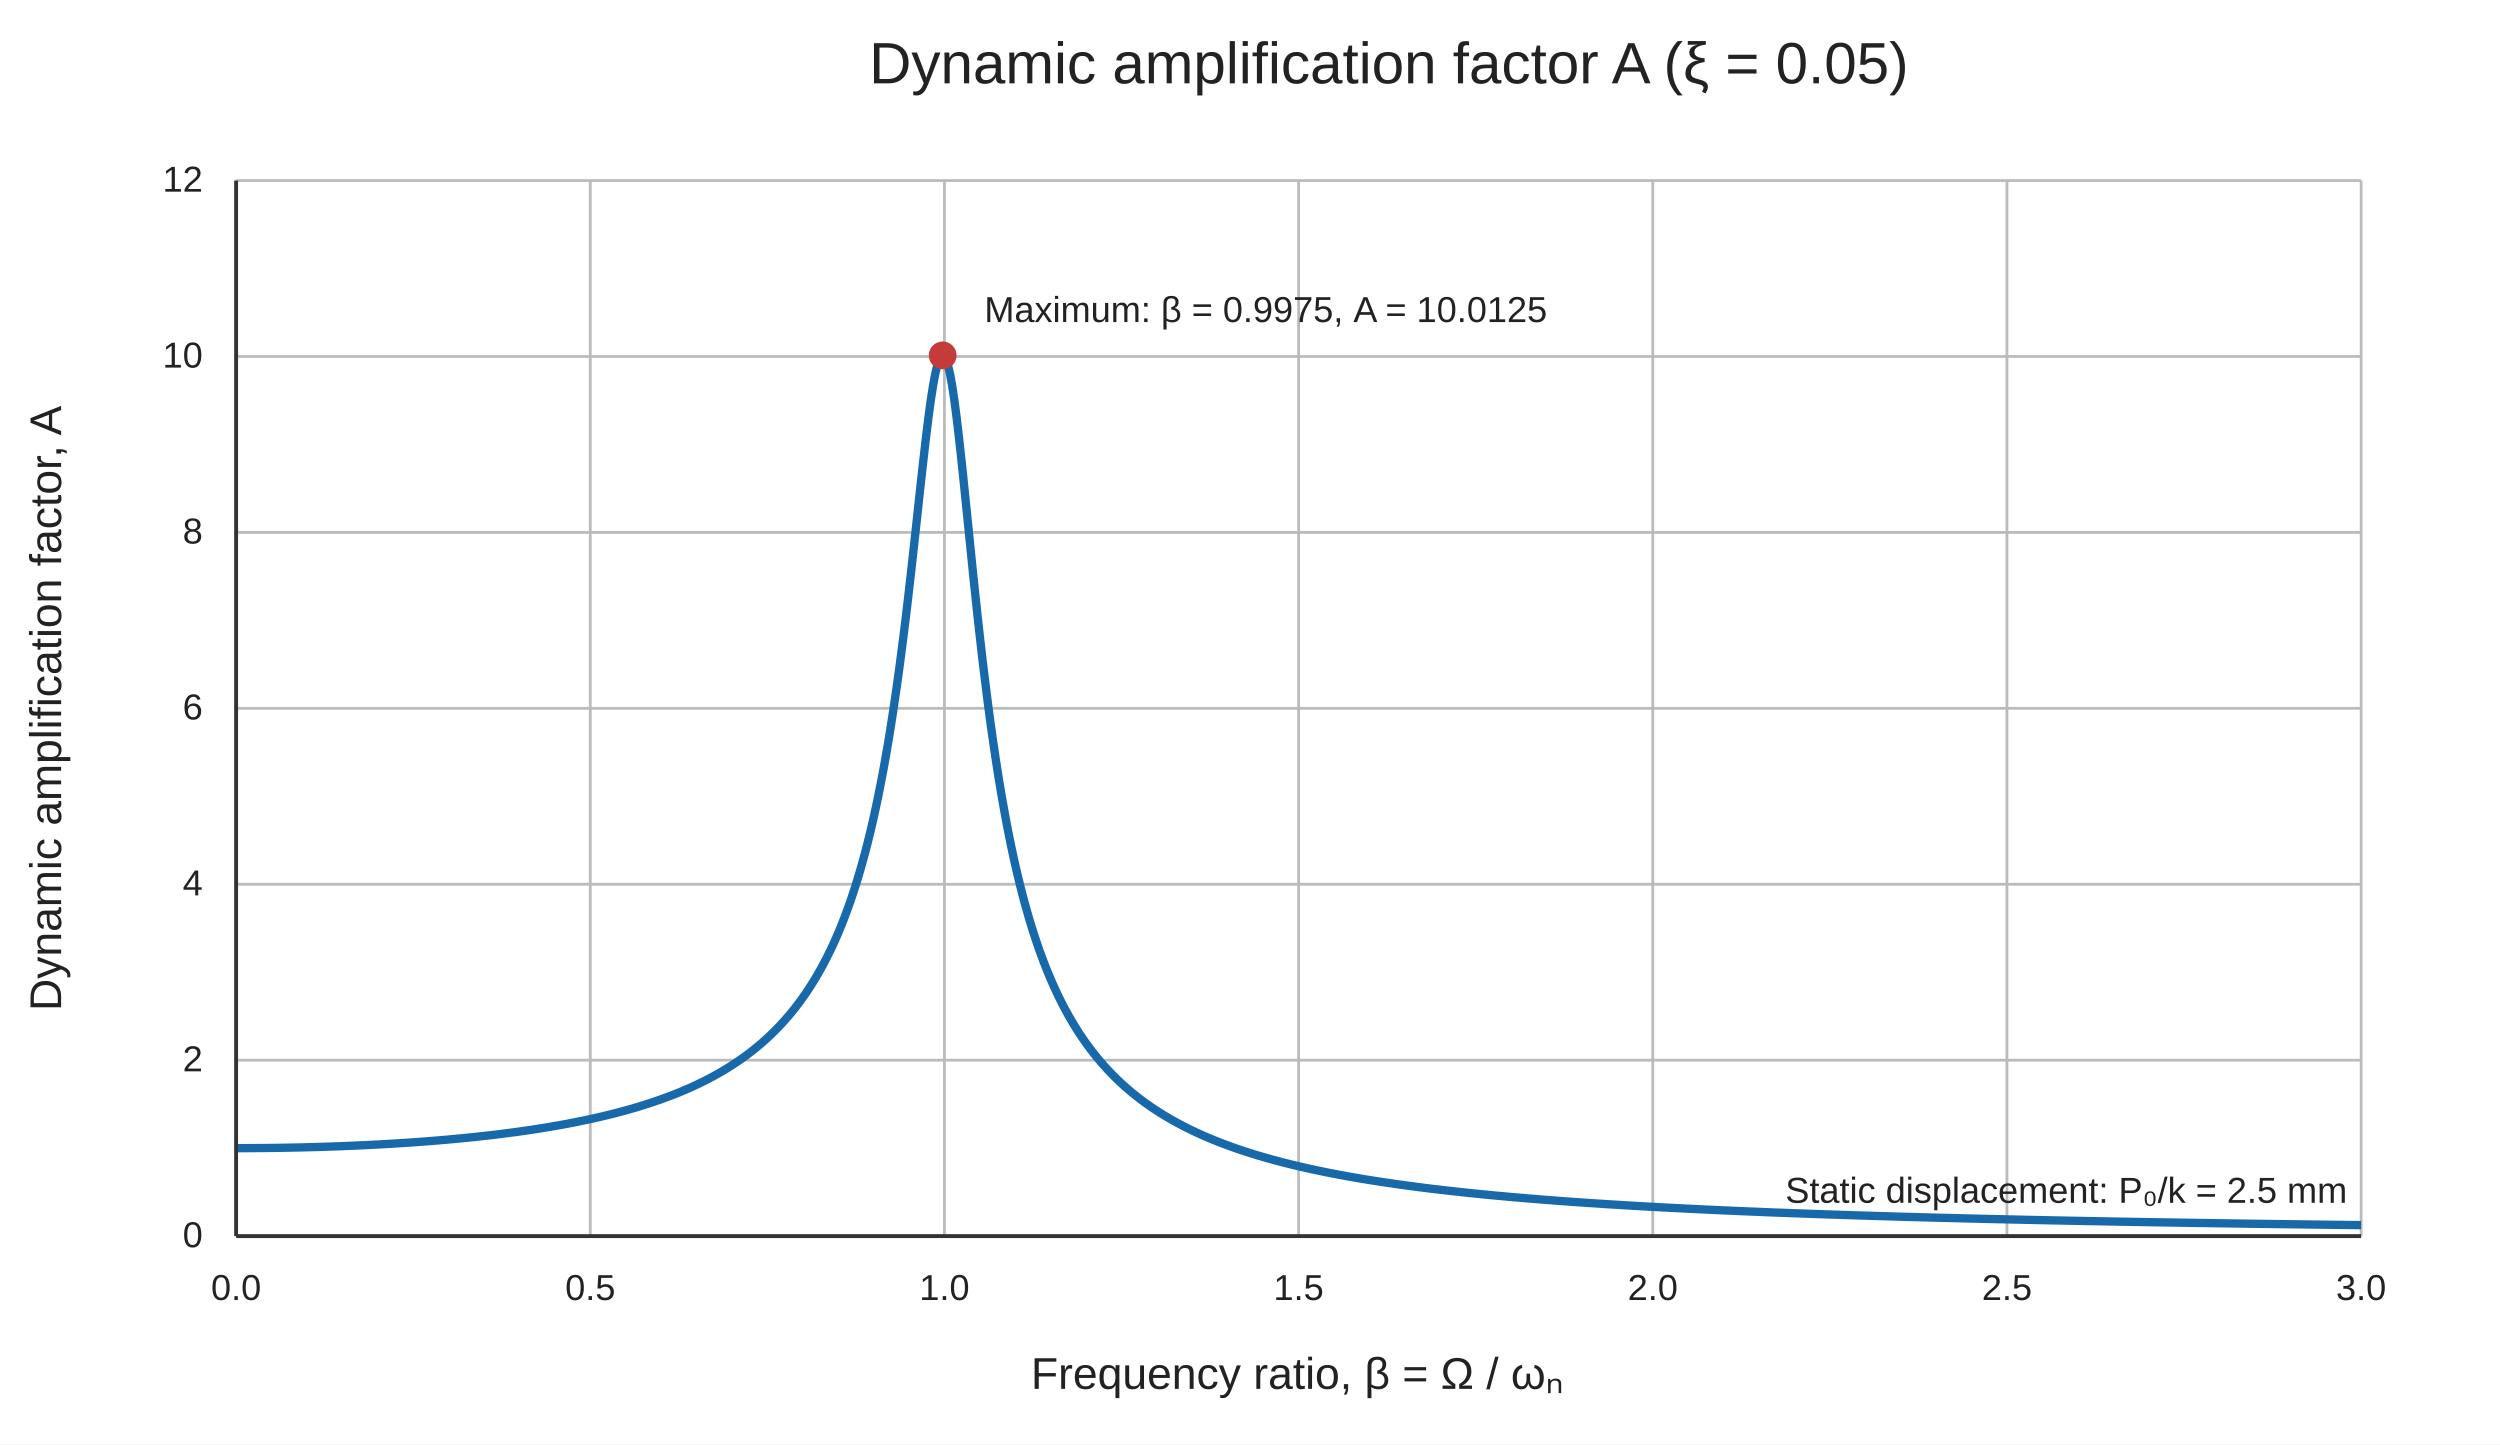
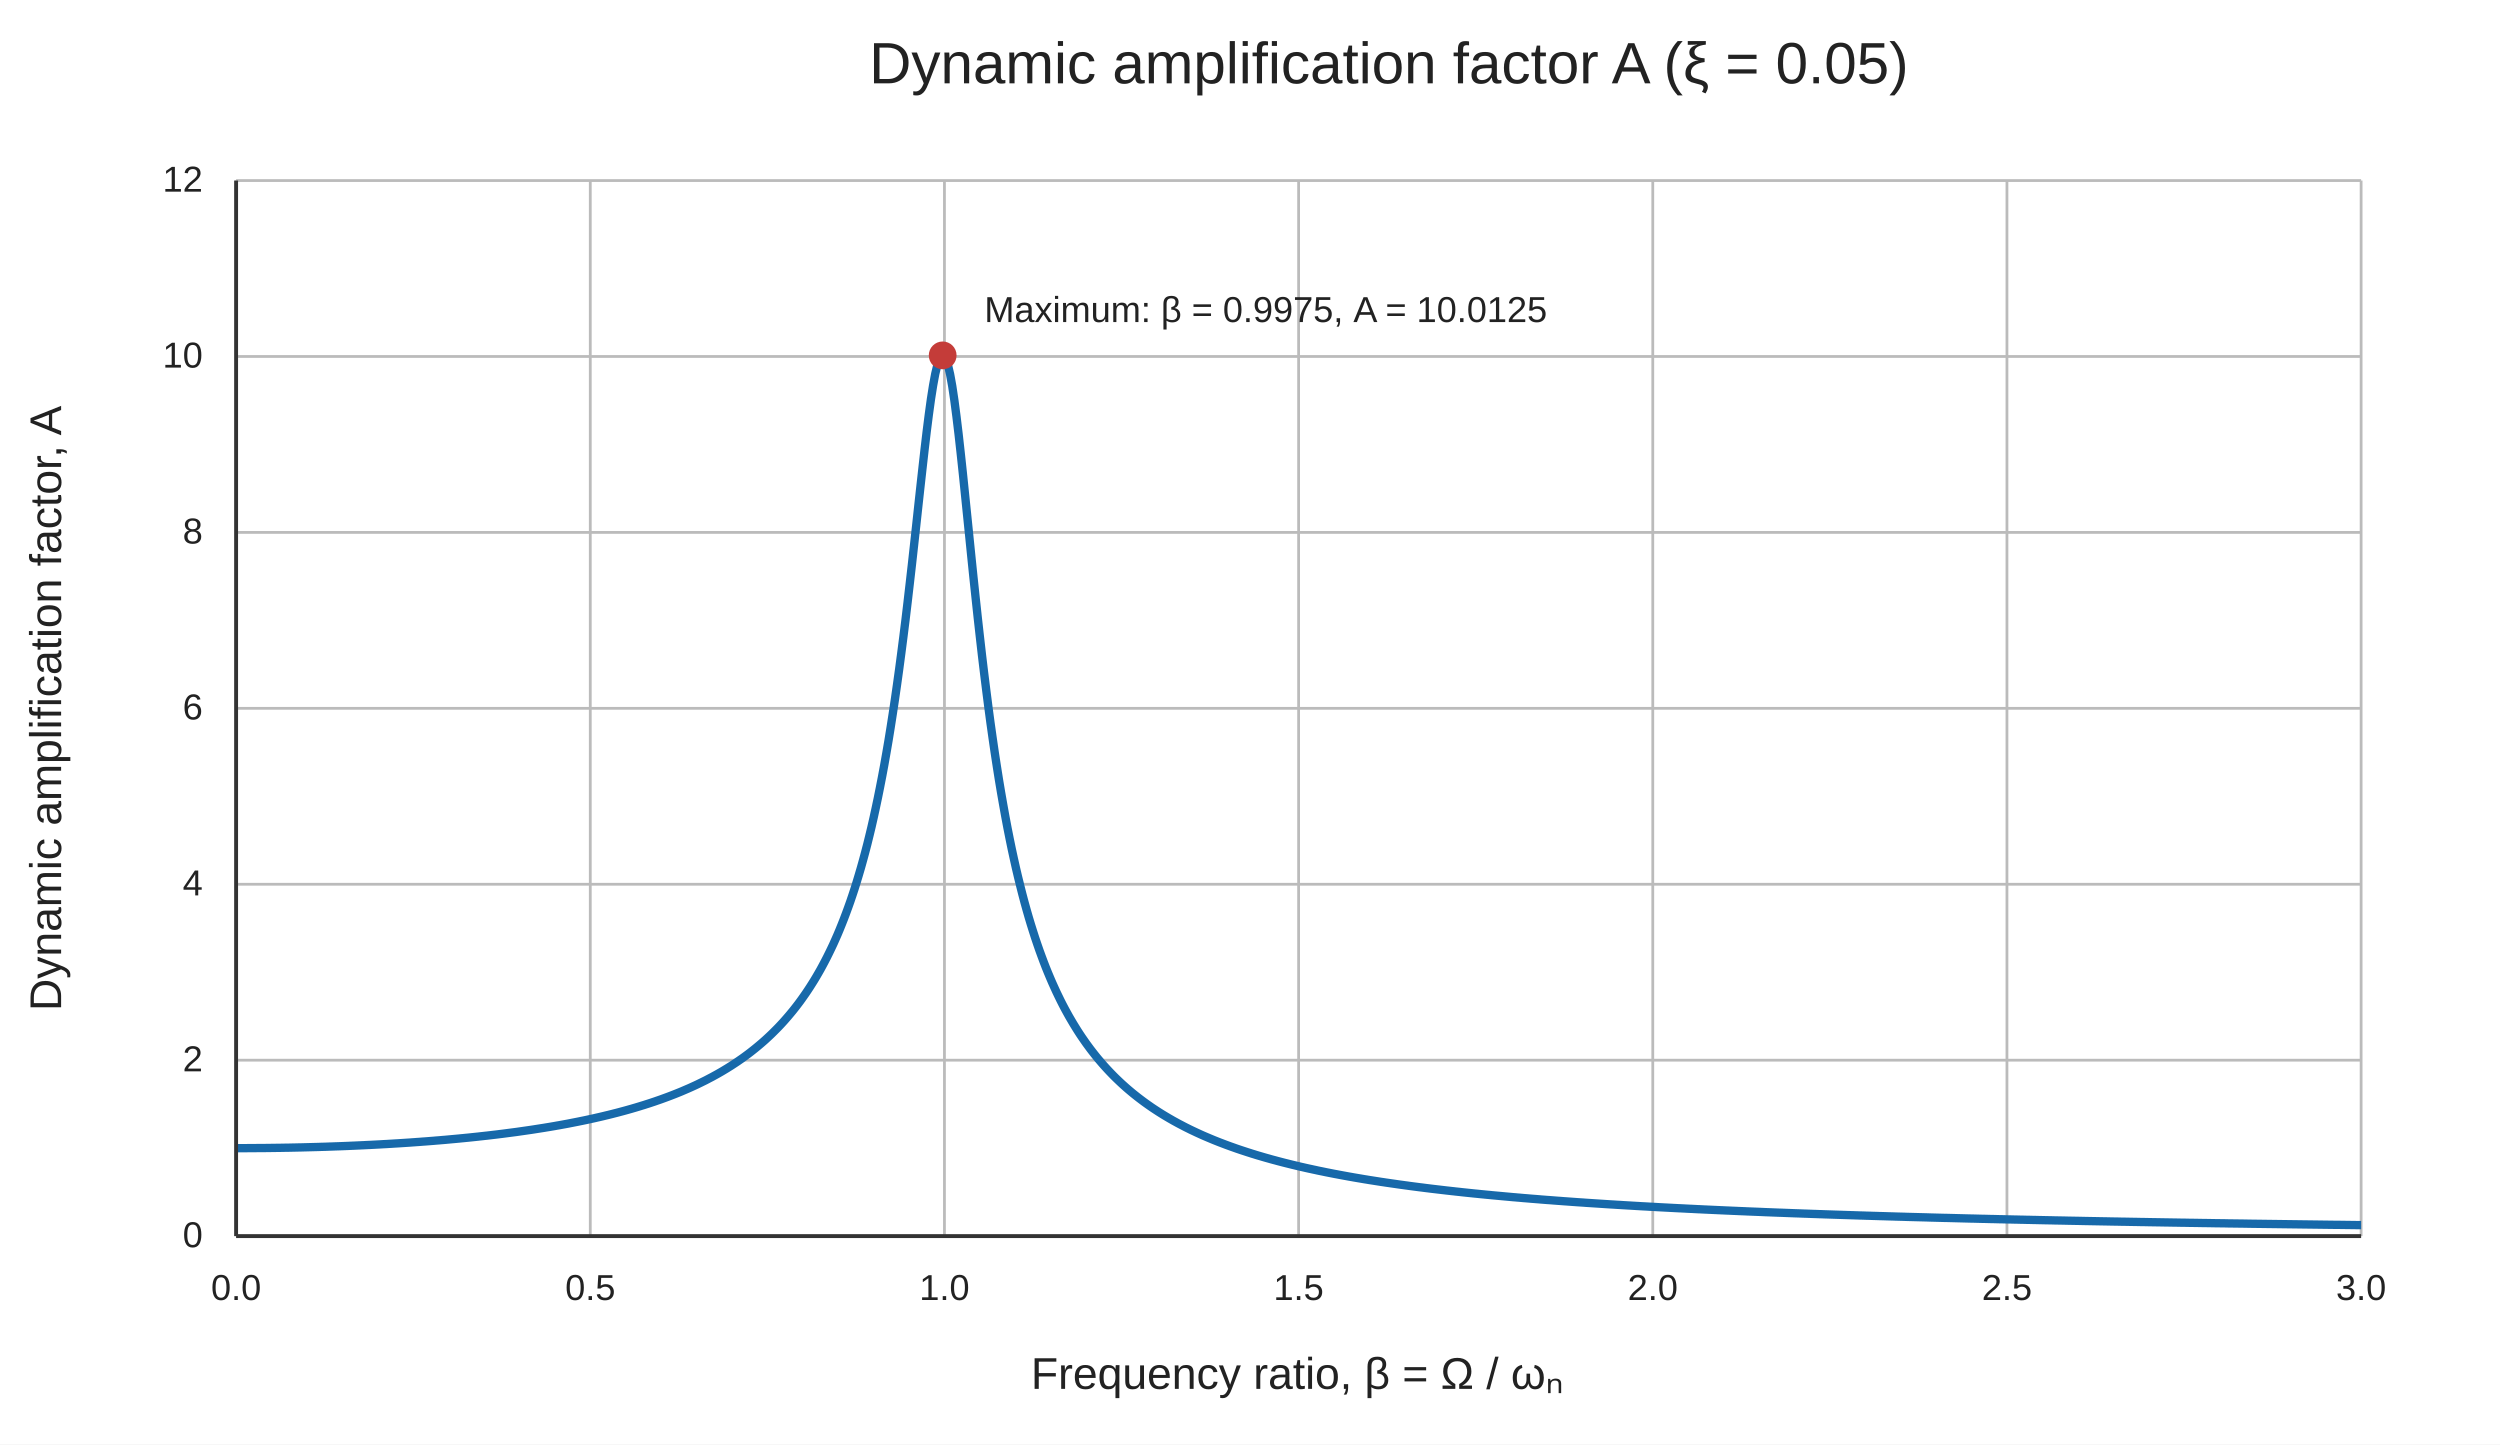
<svg xmlns="http://www.w3.org/2000/svg" width="900" height="520" viewBox="0 0 900 520">
  <rect width="100%" height="100%" fill="white" />
  <style>text{font-family:Arial,sans-serif;fill:#222}.grid{stroke:#bbb;stroke-width:1}.axis{stroke:#333;stroke-width:1.4}</style>
  <text x="500" y="30" text-anchor="middle" font-size="21">Dynamic amplification factor A (ξ = 0.05)</text>
  <line class="grid" x1="85.0" y1="65" x2="85.0" y2="445" />
  <text x="85.0" y="468" text-anchor="middle" font-size="13">0.0</text>
  <line class="grid" x1="212.5" y1="65" x2="212.5" y2="445" />
  <text x="212.5" y="468" text-anchor="middle" font-size="13">0.5</text>
  <line class="grid" x1="340.0" y1="65" x2="340.0" y2="445" />
  <text x="340.0" y="468" text-anchor="middle" font-size="13">1.0</text>
  <line class="grid" x1="467.5" y1="65" x2="467.5" y2="445" />
  <text x="467.5" y="468" text-anchor="middle" font-size="13">1.5</text>
  <line class="grid" x1="595.0" y1="65" x2="595.0" y2="445" />
  <text x="595.0" y="468" text-anchor="middle" font-size="13">2.0</text>
  <line class="grid" x1="722.5" y1="65" x2="722.5" y2="445" />
  <text x="722.5" y="468" text-anchor="middle" font-size="13">2.5</text>
  <line class="grid" x1="850.0" y1="65" x2="850.0" y2="445" />
  <text x="850.0" y="468" text-anchor="middle" font-size="13">3.0</text>
  <line class="grid" x1="85" y1="445.0" x2="850" y2="445.0" />
  <text x="73" y="449.0" text-anchor="end" font-size="13">0</text>
  <line class="grid" x1="85" y1="381.667" x2="850" y2="381.667" />
  <text x="73" y="385.667" text-anchor="end" font-size="13">2</text>
  <line class="grid" x1="85" y1="318.333" x2="850" y2="318.333" />
  <text x="73" y="322.333" text-anchor="end" font-size="13">4</text>
  <line class="grid" x1="85" y1="255.0" x2="850" y2="255.0" />
  <text x="73" y="259.0" text-anchor="end" font-size="13">6</text>
  <line class="grid" x1="85" y1="191.667" x2="850" y2="191.667" />
  <text x="73" y="195.667" text-anchor="end" font-size="13">8</text>
  <line class="grid" x1="85" y1="128.333" x2="850" y2="128.333" />
  <text x="73" y="132.333" text-anchor="end" font-size="13">10</text>
  <line class="grid" x1="85" y1="65.0" x2="850" y2="65.0" />
  <text x="73" y="69.0" text-anchor="end" font-size="13">12</text>
  <polyline points="85.00,413.33 85.77,413.33 86.53,413.33 87.30,413.33 88.06,413.33 88.83,413.33 89.59,413.32 90.36,413.32 91.12,413.32 91.89,413.31 92.65,413.30 93.42,413.30 94.18,413.29 94.94,413.29 95.71,413.28 96.47,413.27 97.24,413.26 98.00,413.25 98.77,413.24 99.53,413.23 100.30,413.22 101.06,413.21 101.83,413.20 102.59,413.18 103.36,413.17 104.12,413.16 104.89,413.14 105.66,413.13 106.42,413.11 107.19,413.09 107.95,413.08 108.72,413.06 109.48,413.04 110.25,413.02 111.01,413.00 111.78,412.98 112.54,412.96 113.31,412.94 114.07,412.92 114.84,412.90 115.60,412.87 116.36,412.85 117.13,412.83 117.90,412.80 118.66,412.77 119.43,412.75 120.19,412.72 120.95,412.69 121.72,412.67 122.48,412.64 123.25,412.61 124.02,412.58 124.78,412.55 125.55,412.52 126.31,412.48 127.08,412.45 127.84,412.42 128.60,412.38 129.37,412.35 130.13,412.31 130.90,412.28 131.66,412.24 132.43,412.20 133.19,412.17 133.96,412.13 134.72,412.09 135.49,412.05 136.25,412.01 137.02,411.97 137.78,411.92 138.55,411.88 139.31,411.84 140.08,411.79 140.84,411.75 141.61,411.70 142.38,411.65 143.14,411.61 143.91,411.56 144.67,411.51 145.44,411.46 146.20,411.41 146.97,411.36 147.73,411.31 148.50,411.25 149.26,411.20 150.03,411.14 150.79,411.09 151.56,411.03 152.32,410.97 153.09,410.92 153.85,410.86 154.62,410.80 155.38,410.74 156.15,410.68 156.91,410.61 157.68,410.55 158.44,410.49 159.20,410.42 159.97,410.36 160.74,410.29 161.50,410.22 162.26,410.15 163.03,410.08 163.80,410.01 164.56,409.94 165.32,409.87 166.09,409.79 166.86,409.72 167.62,409.64 168.38,409.57 169.15,409.49 169.92,409.41 170.68,409.33 171.44,409.25 172.21,409.17 172.97,409.08 173.74,409.00 174.50,408.91 175.27,408.83 176.03,408.74 176.80,408.65 177.56,408.56 178.33,408.47 179.09,408.38 179.86,408.28 180.62,408.19 181.39,408.09 182.16,407.99 182.92,407.89 183.69,407.79 184.45,407.69 185.22,407.59 185.98,407.49 186.75,407.38 187.51,407.27 188.28,407.16 189.04,407.05 189.81,406.94 190.57,406.83 191.33,406.72 192.10,406.60 192.87,406.48 193.63,406.36 194.39,406.24 195.16,406.12 195.93,406.00 196.69,405.87 197.45,405.75 198.22,405.62 198.99,405.49 199.75,405.36 200.51,405.22 201.28,405.09 202.05,404.95 202.81,404.81 203.57,404.67 204.34,404.53 205.11,404.38 205.87,404.23 206.63,404.08 207.40,403.93 208.17,403.78 208.93,403.62 209.69,403.47 210.46,403.31 211.23,403.15 211.99,402.98 212.75,402.82 213.52,402.65 214.28,402.48 215.05,402.30 215.81,402.13 216.58,401.95 217.34,401.77 218.11,401.58 218.88,401.40 219.64,401.21 220.41,401.02 221.17,400.82 221.94,400.63 222.70,400.43 223.47,400.22 224.23,400.02 225.00,399.81 225.76,399.60 226.53,399.38 227.29,399.17 228.06,398.94 228.82,398.72 229.58,398.49 230.35,398.26 231.11,398.02 231.88,397.79 232.64,397.54 233.41,397.30 234.17,397.05 234.94,396.79 235.70,396.54 236.47,396.27 237.23,396.01 238.00,395.74 238.76,395.46 239.53,395.18 240.29,394.90 241.06,394.61 241.82,394.32 242.59,394.02 243.35,393.72 244.12,393.41 244.89,393.10 245.65,392.78 246.41,392.45 247.18,392.12 247.95,391.79 248.71,391.45 249.47,391.10 250.24,390.75 251.01,390.39 251.77,390.02 252.53,389.65 253.30,389.27 254.07,388.89 254.83,388.49 255.59,388.09 256.36,387.69 257.12,387.27 257.89,386.85 258.65,386.42 259.42,385.98 260.19,385.53 260.95,385.07 261.72,384.61 262.48,384.13 263.25,383.65 264.01,383.15 264.77,382.65 265.54,382.14 266.30,381.61 267.07,381.08 267.84,380.53 268.60,379.97 269.37,379.40 270.13,378.82 270.89,378.22 271.66,377.61 272.42,376.99 273.19,376.35 273.96,375.70 274.72,375.04 275.49,374.36 276.25,373.66 277.01,372.95 277.78,372.22 278.54,371.47 279.31,370.70 280.08,369.92 280.84,369.12 281.61,368.29 282.37,367.45 283.13,366.58 283.90,365.69 284.66,364.78 285.43,363.85 286.20,362.88 286.96,361.90 287.73,360.88 288.49,359.84 289.25,358.77 290.02,357.67 290.78,356.54 291.55,355.37 292.31,354.17 293.08,352.94 293.85,351.66 294.61,350.35 295.38,349.00 296.14,347.60 296.90,346.17 297.67,344.68 298.43,343.15 299.20,341.56 299.97,339.93 300.73,338.24 301.50,336.49 302.26,334.68 303.02,332.80 303.79,330.86 304.55,328.85 305.32,326.76 306.09,324.60 306.85,322.36 307.62,320.03 308.38,317.61 309.14,315.09 309.91,312.48 310.67,309.76 311.44,306.93 312.21,303.98 312.97,300.91 313.74,297.71 314.50,294.38 315.26,290.90 316.03,287.27 316.79,283.49 317.56,279.54 318.33,275.41 319.09,271.11 319.86,266.62 320.62,261.93 321.38,257.03 322.15,251.93 322.91,246.61 323.68,241.07 324.44,235.32 325.21,229.34 325.98,223.15 326.74,216.75 327.50,210.16 328.27,203.41 329.03,196.51 329.80,189.51 330.56,182.47 331.33,175.43 332.10,168.49 332.86,161.73 333.62,155.25 334.39,149.17 335.15,143.62 335.92,138.73 336.68,134.62 337.45,131.41 338.22,129.20 338.98,128.08 339.75,128.08 340.51,129.22 341.27,131.46 342.04,134.76 342.81,139.02 343.57,144.12 344.33,149.95 345.10,156.36 345.86,163.23 346.63,170.43 347.39,177.85 348.16,185.39 348.93,192.96 349.69,200.48 350.45,207.91 351.22,215.19 351.98,222.29 352.75,229.19 353.51,235.87 354.28,242.31 355.05,248.51 355.81,254.47 356.57,260.19 357.34,265.67 358.10,270.92 358.87,275.95 359.63,280.76 360.40,285.37 361.17,289.78 361.93,294.00 362.69,298.03 363.46,301.90 364.22,305.60 364.99,309.14 365.75,312.54 366.52,315.80 367.29,318.92 368.05,321.92 368.81,324.79 369.58,327.56 370.34,330.21 371.11,332.77 371.88,335.22 372.64,337.59 373.41,339.87 374.17,342.06 374.94,344.17 375.70,346.21 376.46,348.18 377.23,350.08 378.00,351.92 378.76,353.69 379.53,355.40 380.29,357.06 381.06,358.66 381.82,360.22 382.58,361.72 383.35,363.18 384.12,364.59 384.88,365.96 385.65,367.28 386.41,368.57 387.18,369.82 387.94,371.04 388.70,372.22 389.47,373.37 390.24,374.48 391.00,375.57 391.77,376.62 392.53,377.65 393.30,378.65 394.06,379.62 394.82,380.57 395.59,381.49 396.36,382.39 397.12,383.27 397.89,384.13 398.65,384.96 399.42,385.78 400.18,386.57 400.94,387.35 401.71,388.11 402.48,388.85 403.24,389.57 404.00,390.28 404.77,390.97 405.53,391.65 406.30,392.31 407.06,392.95 407.83,393.59 408.59,394.20 409.36,394.81 410.12,395.40 410.89,395.98 411.65,396.55 412.42,397.11 413.19,397.66 413.95,398.19 414.71,398.72 415.48,399.23 416.24,399.73 417.01,400.23 417.77,400.71 418.54,401.19 419.31,401.66 420.07,402.11 420.83,402.56 421.60,403.00 422.36,403.44 423.13,403.86 423.89,404.28 424.66,404.69 425.43,405.09 426.19,405.49 426.95,405.88 427.72,406.26 428.48,406.64 429.25,407.01 430.02,407.37 430.78,407.73 431.55,408.08 432.31,408.43 433.07,408.77 433.84,409.10 434.61,409.43 435.37,409.75 436.13,410.07 436.90,410.39 437.67,410.70 438.43,411.00 439.19,411.30 439.96,411.59 440.72,411.88 441.49,412.17 442.26,412.45 443.02,412.73 443.79,413.00 444.55,413.27 445.31,413.54 446.08,413.80 446.85,414.06 447.61,414.31 448.38,414.56 449.14,414.81 449.91,415.05 450.67,415.30 451.44,415.53 452.20,415.77 452.96,416.00 453.73,416.22 454.50,416.45 455.26,416.67 456.03,416.89 456.79,417.10 457.56,417.32 458.32,417.53 459.09,417.73 459.85,417.94 460.62,418.14 461.38,418.34 462.15,418.54 462.91,418.73 463.68,418.92 464.44,419.11 465.20,419.30 465.97,419.48 466.74,419.67 467.50,419.85 468.26,420.03 469.03,420.20 469.80,420.38 470.56,420.55 471.32,420.72 472.09,420.88 472.85,421.05 473.62,421.21 474.38,421.38 475.15,421.54 475.91,421.69 476.68,421.85 477.44,422.01 478.21,422.16 478.97,422.31 479.74,422.46 480.50,422.61 481.27,422.75 482.04,422.90 482.80,423.04 483.56,423.18 484.33,423.32 485.09,423.46 485.86,423.60 486.62,423.73 487.39,423.87 488.15,424.00 488.92,424.13 489.69,424.26 490.45,424.39 491.21,424.52 491.98,424.64 492.74,424.77 493.51,424.89 494.28,425.01 495.04,425.13 495.81,425.25 496.57,425.37 497.33,425.49 498.10,425.60 498.87,425.72 499.63,425.83 500.39,425.94 501.16,426.05 501.93,426.16 502.69,426.27 503.45,426.38 504.22,426.49 504.98,426.59 505.75,426.70 506.52,426.80 507.28,426.91 508.05,427.01 508.81,427.11 509.58,427.21 510.34,427.31 511.11,427.41 511.87,427.50 512.63,427.60 513.40,427.70 514.16,427.79 514.93,427.89 515.69,427.98 516.46,428.07 517.22,428.16 517.99,428.25 518.76,428.34 519.52,428.43 520.29,428.52 521.05,428.61 521.82,428.69 522.58,428.78 523.35,428.86 524.11,428.95 524.88,429.03 525.64,429.11 526.40,429.20 527.17,429.28 527.93,429.36 528.70,429.44 529.46,429.52 530.23,429.60 531.00,429.68 531.76,429.75 532.52,429.83 533.29,429.91 534.06,429.98 534.82,430.06 535.59,430.13 536.35,430.20 537.12,430.28 537.88,430.35 538.64,430.42 539.41,430.49 540.17,430.56 540.94,430.63 541.70,430.70 542.47,430.77 543.23,430.84 544.00,430.91 544.76,430.98 545.53,431.04 546.30,431.11 547.06,431.17 547.83,431.24 548.59,431.31 549.36,431.37 550.12,431.43 550.88,431.50 551.65,431.56 552.41,431.62 553.18,431.68 553.94,431.74 554.71,431.81 555.47,431.87 556.24,431.93 557.00,431.99 557.77,432.04 558.54,432.10 559.30,432.16 560.07,432.22 560.83,432.28 561.60,432.33 562.36,432.39 563.12,432.45 563.89,432.50 564.65,432.56 565.42,432.61 566.18,432.67 566.95,432.72 567.71,432.78 568.48,432.83 569.25,432.88 570.01,432.93 570.78,432.99 571.54,433.04 572.31,433.09 573.07,433.14 573.84,433.19 574.60,433.24 575.37,433.29 576.13,433.34 576.89,433.39 577.66,433.44 578.42,433.49 579.19,433.54 579.95,433.59 580.72,433.63 581.49,433.68 582.25,433.73 583.02,433.77 583.78,433.82 584.55,433.87 585.31,433.91 586.08,433.96 586.84,434.00 587.61,434.05 588.37,434.09 589.13,434.14 589.90,434.18 590.66,434.23 591.43,434.27 592.19,434.31 592.96,434.35 593.73,434.40 594.49,434.44 595.25,434.48 596.02,434.52 596.79,434.57 597.55,434.61 598.31,434.65 599.08,434.69 599.85,434.73 600.61,434.77 601.38,434.81 602.14,434.85 602.91,434.89 603.67,434.93 604.43,434.97 605.20,435.00 605.97,435.04 606.73,435.08 607.50,435.12 608.26,435.16 609.02,435.19 609.79,435.23 610.55,435.27 611.32,435.31 612.09,435.34 612.85,435.38 613.62,435.42 614.38,435.45 615.15,435.49 615.91,435.52 616.67,435.56 617.44,435.59 618.21,435.63 618.97,435.66 619.74,435.70 620.50,435.73 621.26,435.77 622.03,435.80 622.79,435.83 623.56,435.87 624.33,435.90 625.09,435.93 625.86,435.97 626.62,436.00 627.38,436.03 628.15,436.06 628.92,436.10 629.68,436.13 630.44,436.16 631.21,436.19 631.98,436.22 632.74,436.25 633.50,436.28 634.27,436.31 635.03,436.35 635.80,436.38 636.56,436.41 637.33,436.44 638.10,436.47 638.86,436.50 639.62,436.53 640.39,436.56 641.16,436.58 641.92,436.61 642.68,436.64 643.45,436.67 644.22,436.70 644.98,436.73 645.75,436.76 646.51,436.79 647.27,436.81 648.04,436.84 648.80,436.87 649.57,436.90 650.34,436.92 651.10,436.95 651.86,436.98 652.63,437.01 653.40,437.03 654.16,437.06 654.92,437.09 655.69,437.11 656.46,437.14 657.22,437.17 657.99,437.19 658.75,437.22 659.51,437.24 660.28,437.27 661.04,437.29 661.81,437.32 662.58,437.34 663.34,437.37 664.10,437.39 664.87,437.42 665.64,437.44 666.40,437.47 667.16,437.49 667.93,437.52 668.70,437.54 669.46,437.57 670.23,437.59 670.99,437.61 671.75,437.64 672.52,437.66 673.28,437.68 674.05,437.71 674.82,437.73 675.58,437.75 676.34,437.78 677.11,437.80 677.88,437.82 678.64,437.84 679.40,437.87 680.17,437.89 680.94,437.91 681.70,437.93 682.47,437.96 683.23,437.98 684.00,438.00 684.76,438.02 685.52,438.04 686.29,438.07 687.06,438.09 687.82,438.11 688.58,438.13 689.35,438.15 690.12,438.17 690.88,438.19 691.64,438.21 692.41,438.23 693.17,438.25 693.94,438.27 694.71,438.30 695.47,438.32 696.24,438.34 697.00,438.36 697.76,438.38 698.53,438.40 699.29,438.42 700.06,438.44 700.83,438.45 701.59,438.47 702.35,438.49 703.12,438.51 703.88,438.53 704.65,438.55 705.41,438.57 706.18,438.59 706.95,438.61 707.71,438.63 708.48,438.65 709.24,438.67 710.00,438.68 710.77,438.70 711.53,438.72 712.30,438.74 713.07,438.76 713.83,438.78 714.59,438.79 715.36,438.81 716.12,438.83 716.89,438.85 717.65,438.86 718.42,438.88 719.19,438.90 719.95,438.92 720.72,438.93 721.48,438.95 722.25,438.97 723.01,438.99 723.77,439.00 724.54,439.02 725.31,439.04 726.07,439.05 726.83,439.07 727.60,439.09 728.37,439.10 729.13,439.12 729.89,439.14 730.66,439.15 731.43,439.17 732.19,439.19 732.96,439.20 733.72,439.22 734.49,439.24 735.25,439.25 736.01,439.27 736.78,439.28 737.55,439.30 738.31,439.31 739.07,439.33 739.84,439.35 740.61,439.36 741.37,439.38 742.13,439.39 742.90,439.41 743.67,439.42 744.43,439.44 745.20,439.45 745.96,439.47 746.73,439.48 747.49,439.50 748.25,439.51 749.02,439.53 749.79,439.54 750.55,439.56 751.31,439.57 752.08,439.59 752.85,439.60 753.61,439.62 754.38,439.63 755.14,439.64 755.90,439.66 756.67,439.67 757.44,439.69 758.20,439.70 758.96,439.71 759.73,439.73 760.50,439.74 761.26,439.76 762.02,439.77 762.79,439.78 763.55,439.80 764.32,439.81 765.08,439.82 765.85,439.84 766.62,439.85 767.38,439.86 768.14,439.88 768.91,439.89 769.68,439.90 770.44,439.92 771.20,439.93 771.97,439.94 772.74,439.96 773.50,439.97 774.26,439.98 775.03,440.00 775.80,440.01 776.56,440.02 777.32,440.03 778.09,440.05 778.86,440.06 779.62,440.07 780.38,440.08 781.15,440.10 781.91,440.11 782.68,440.12 783.45,440.13 784.21,440.15 784.98,440.16 785.74,440.17 786.50,440.18 787.27,440.19 788.03,440.21 788.80,440.22 789.56,440.23 790.33,440.24 791.10,440.25 791.86,440.27 792.62,440.28 793.39,440.29 794.16,440.30 794.92,440.31 795.68,440.32 796.45,440.34 797.22,440.35 797.98,440.36 798.75,440.37 799.51,440.38 800.28,440.39 801.04,440.40 801.80,440.42 802.57,440.43 803.34,440.44 804.10,440.45 804.86,440.46 805.63,440.47 806.39,440.48 807.16,440.49 807.93,440.50 808.69,440.51 809.46,440.53 810.22,440.54 810.99,440.55 811.75,440.56 812.51,440.57 813.28,440.58 814.04,440.59 814.81,440.60 815.58,440.61 816.34,440.62 817.11,440.63 817.87,440.64 818.63,440.65 819.40,440.66 820.16,440.67 820.93,440.68 821.70,440.69 822.46,440.70 823.23,440.71 823.99,440.72 824.75,440.73 825.52,440.74 826.28,440.75 827.05,440.76 827.81,440.77 828.58,440.78 829.34,440.79 830.11,440.80 830.88,440.81 831.64,440.82 832.41,440.83 833.17,440.84 833.93,440.85 834.70,440.86 835.47,440.87 836.23,440.88 836.99,440.89 837.76,440.90 838.53,440.91 839.29,440.92 840.05,440.93 840.82,440.94 841.59,440.94 842.35,440.95 843.11,440.96 843.88,440.97 844.64,440.98 845.41,440.99 846.18,441.00 846.94,441.01 847.71,441.02 848.47,441.03 849.24,441.04 850.00,441.04" fill="none" stroke="#1769aa" stroke-width="3" />
  <line class="axis" x1="85" y1="65" x2="85" y2="445" />
  <line class="axis" x1="85" y1="445" x2="850" y2="445" />
  <text x="467" y="500" text-anchor="middle" font-size="16">Frequency ratio, β = Ω / ωₙ</text>
  <text x="22" y="255" transform="rotate(-90 22 255)" text-anchor="middle" font-size="16">Dynamic amplification factor, A</text>
  <circle cx="339.362" cy="127.937" r="5" fill="#c43c39" />
  <text x="354.362" y="115.937" font-size="13">Maximum: β = 0.9975, A = 10.0125</text>
-   <text x="845" y="433" text-anchor="end" font-size="13">Static displacement: P₀/k = 2.5 mm</text>
</svg>
